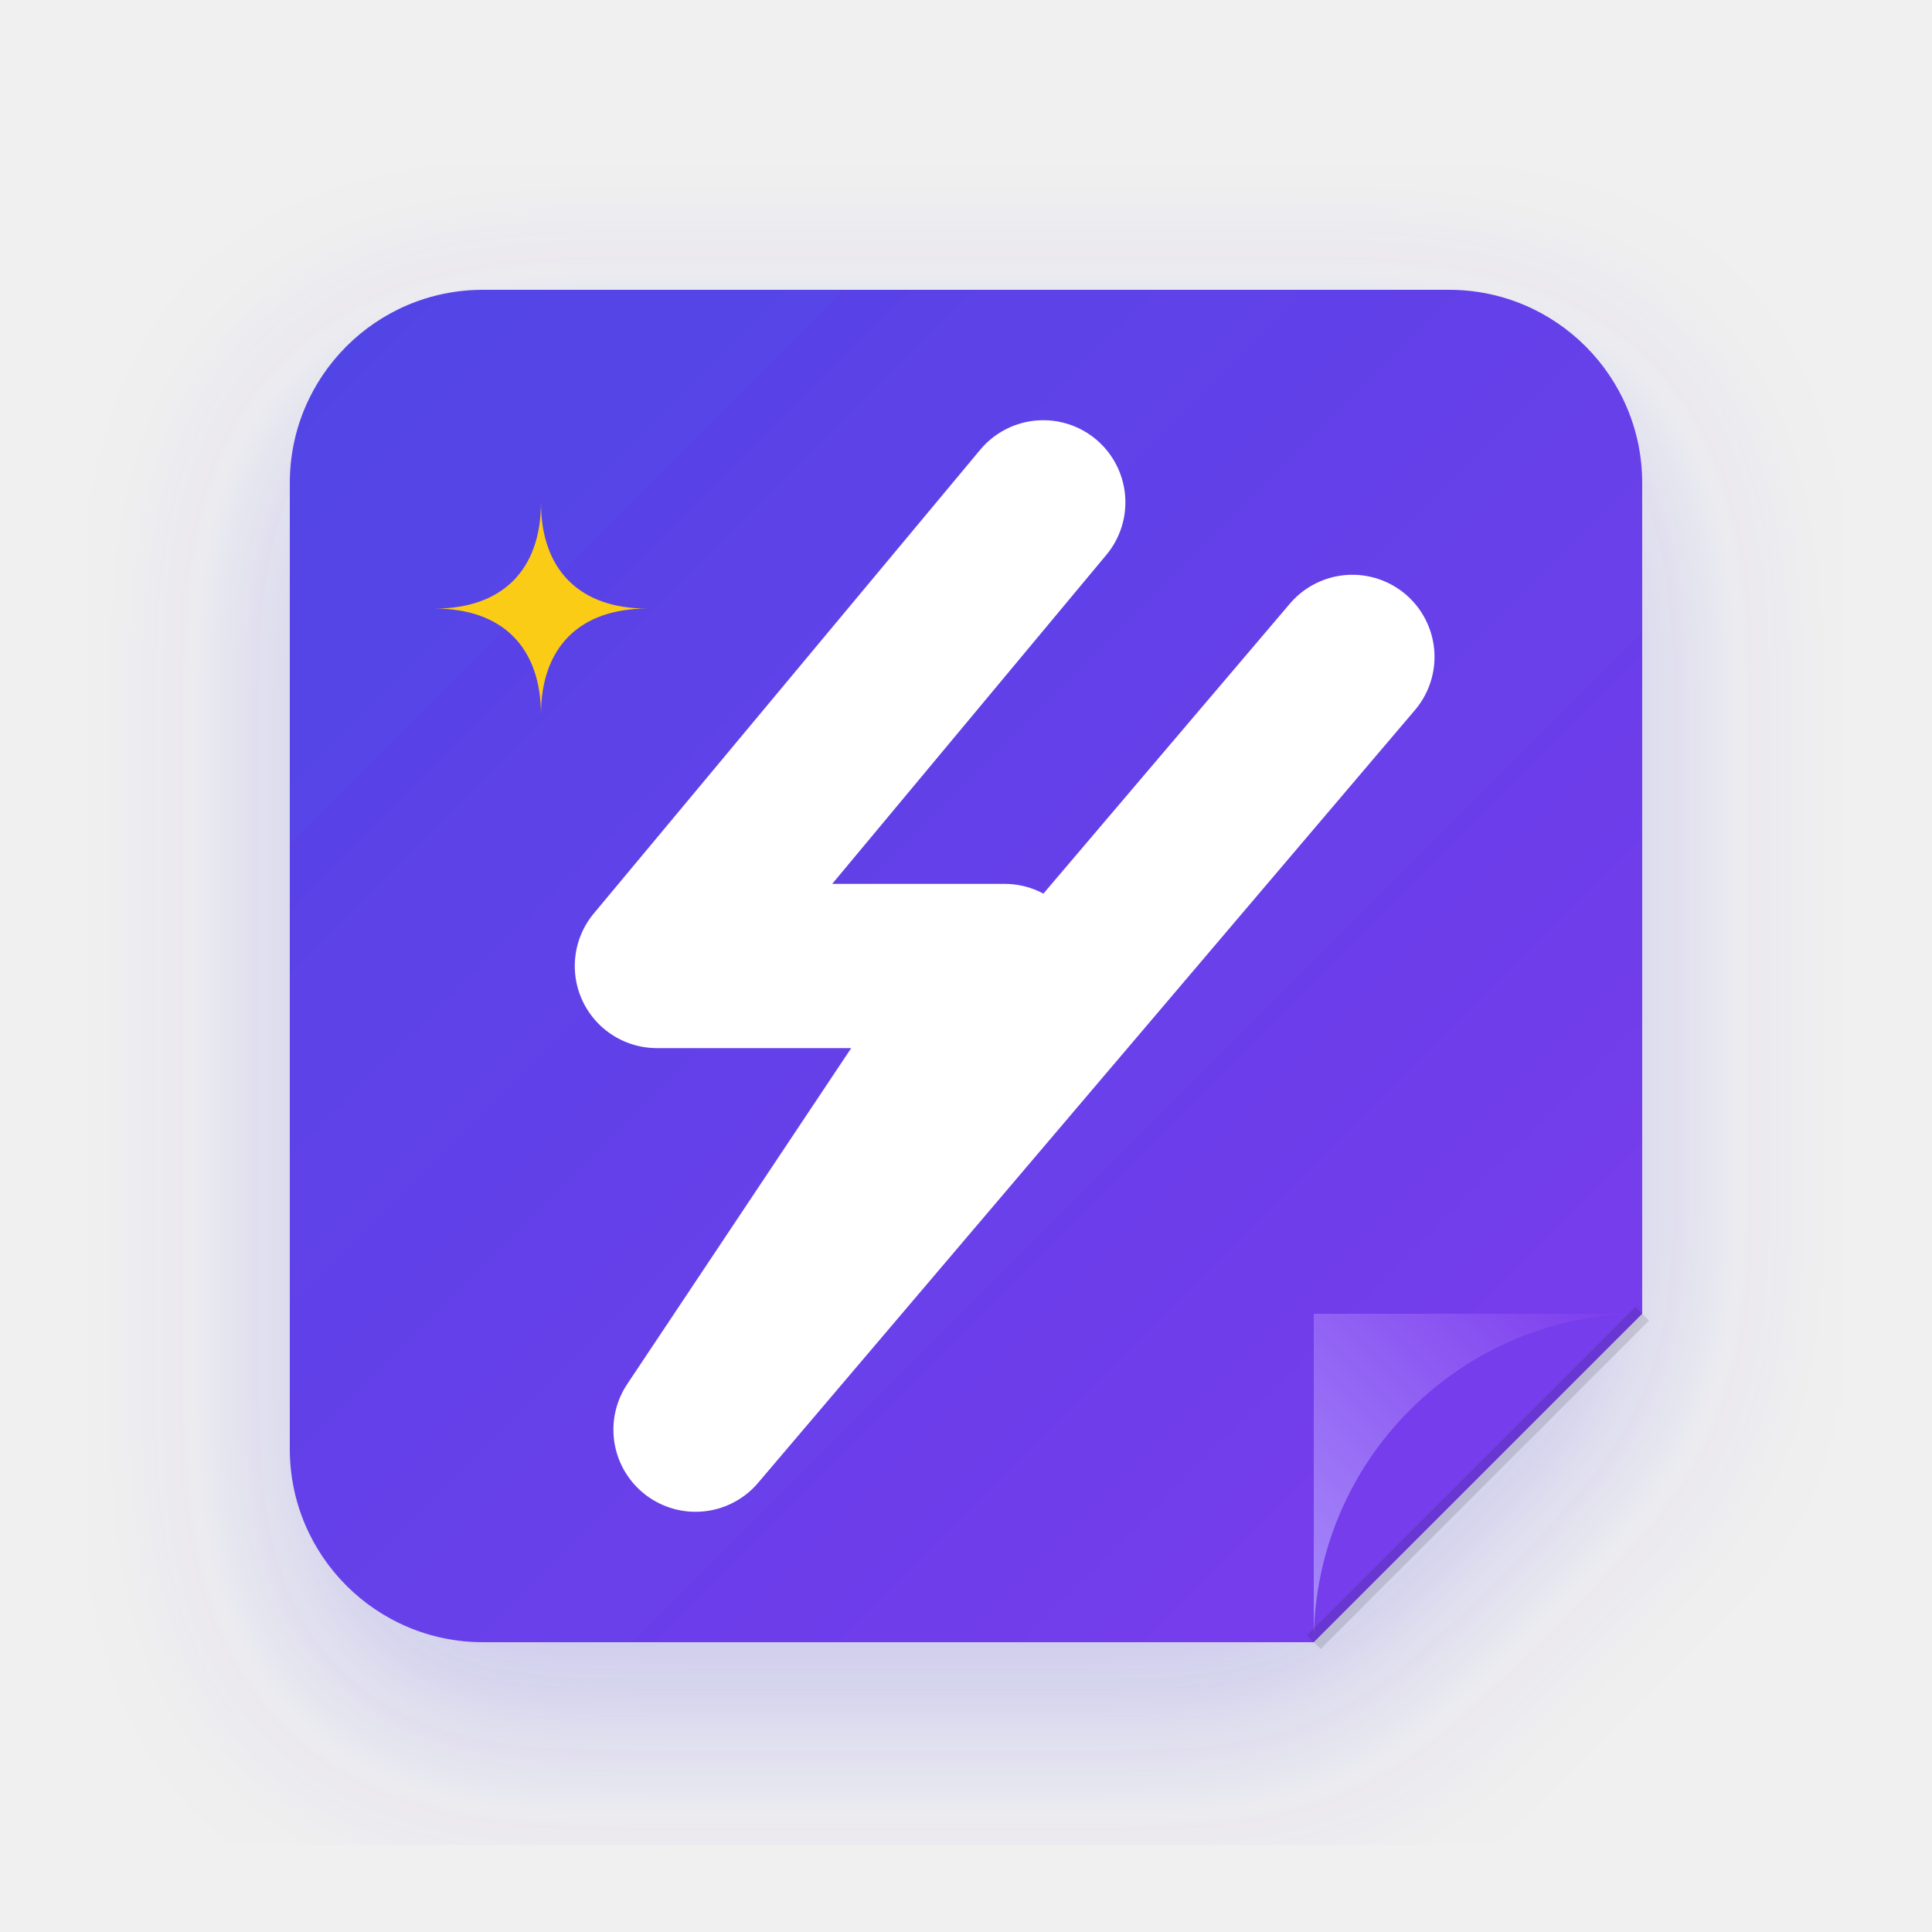
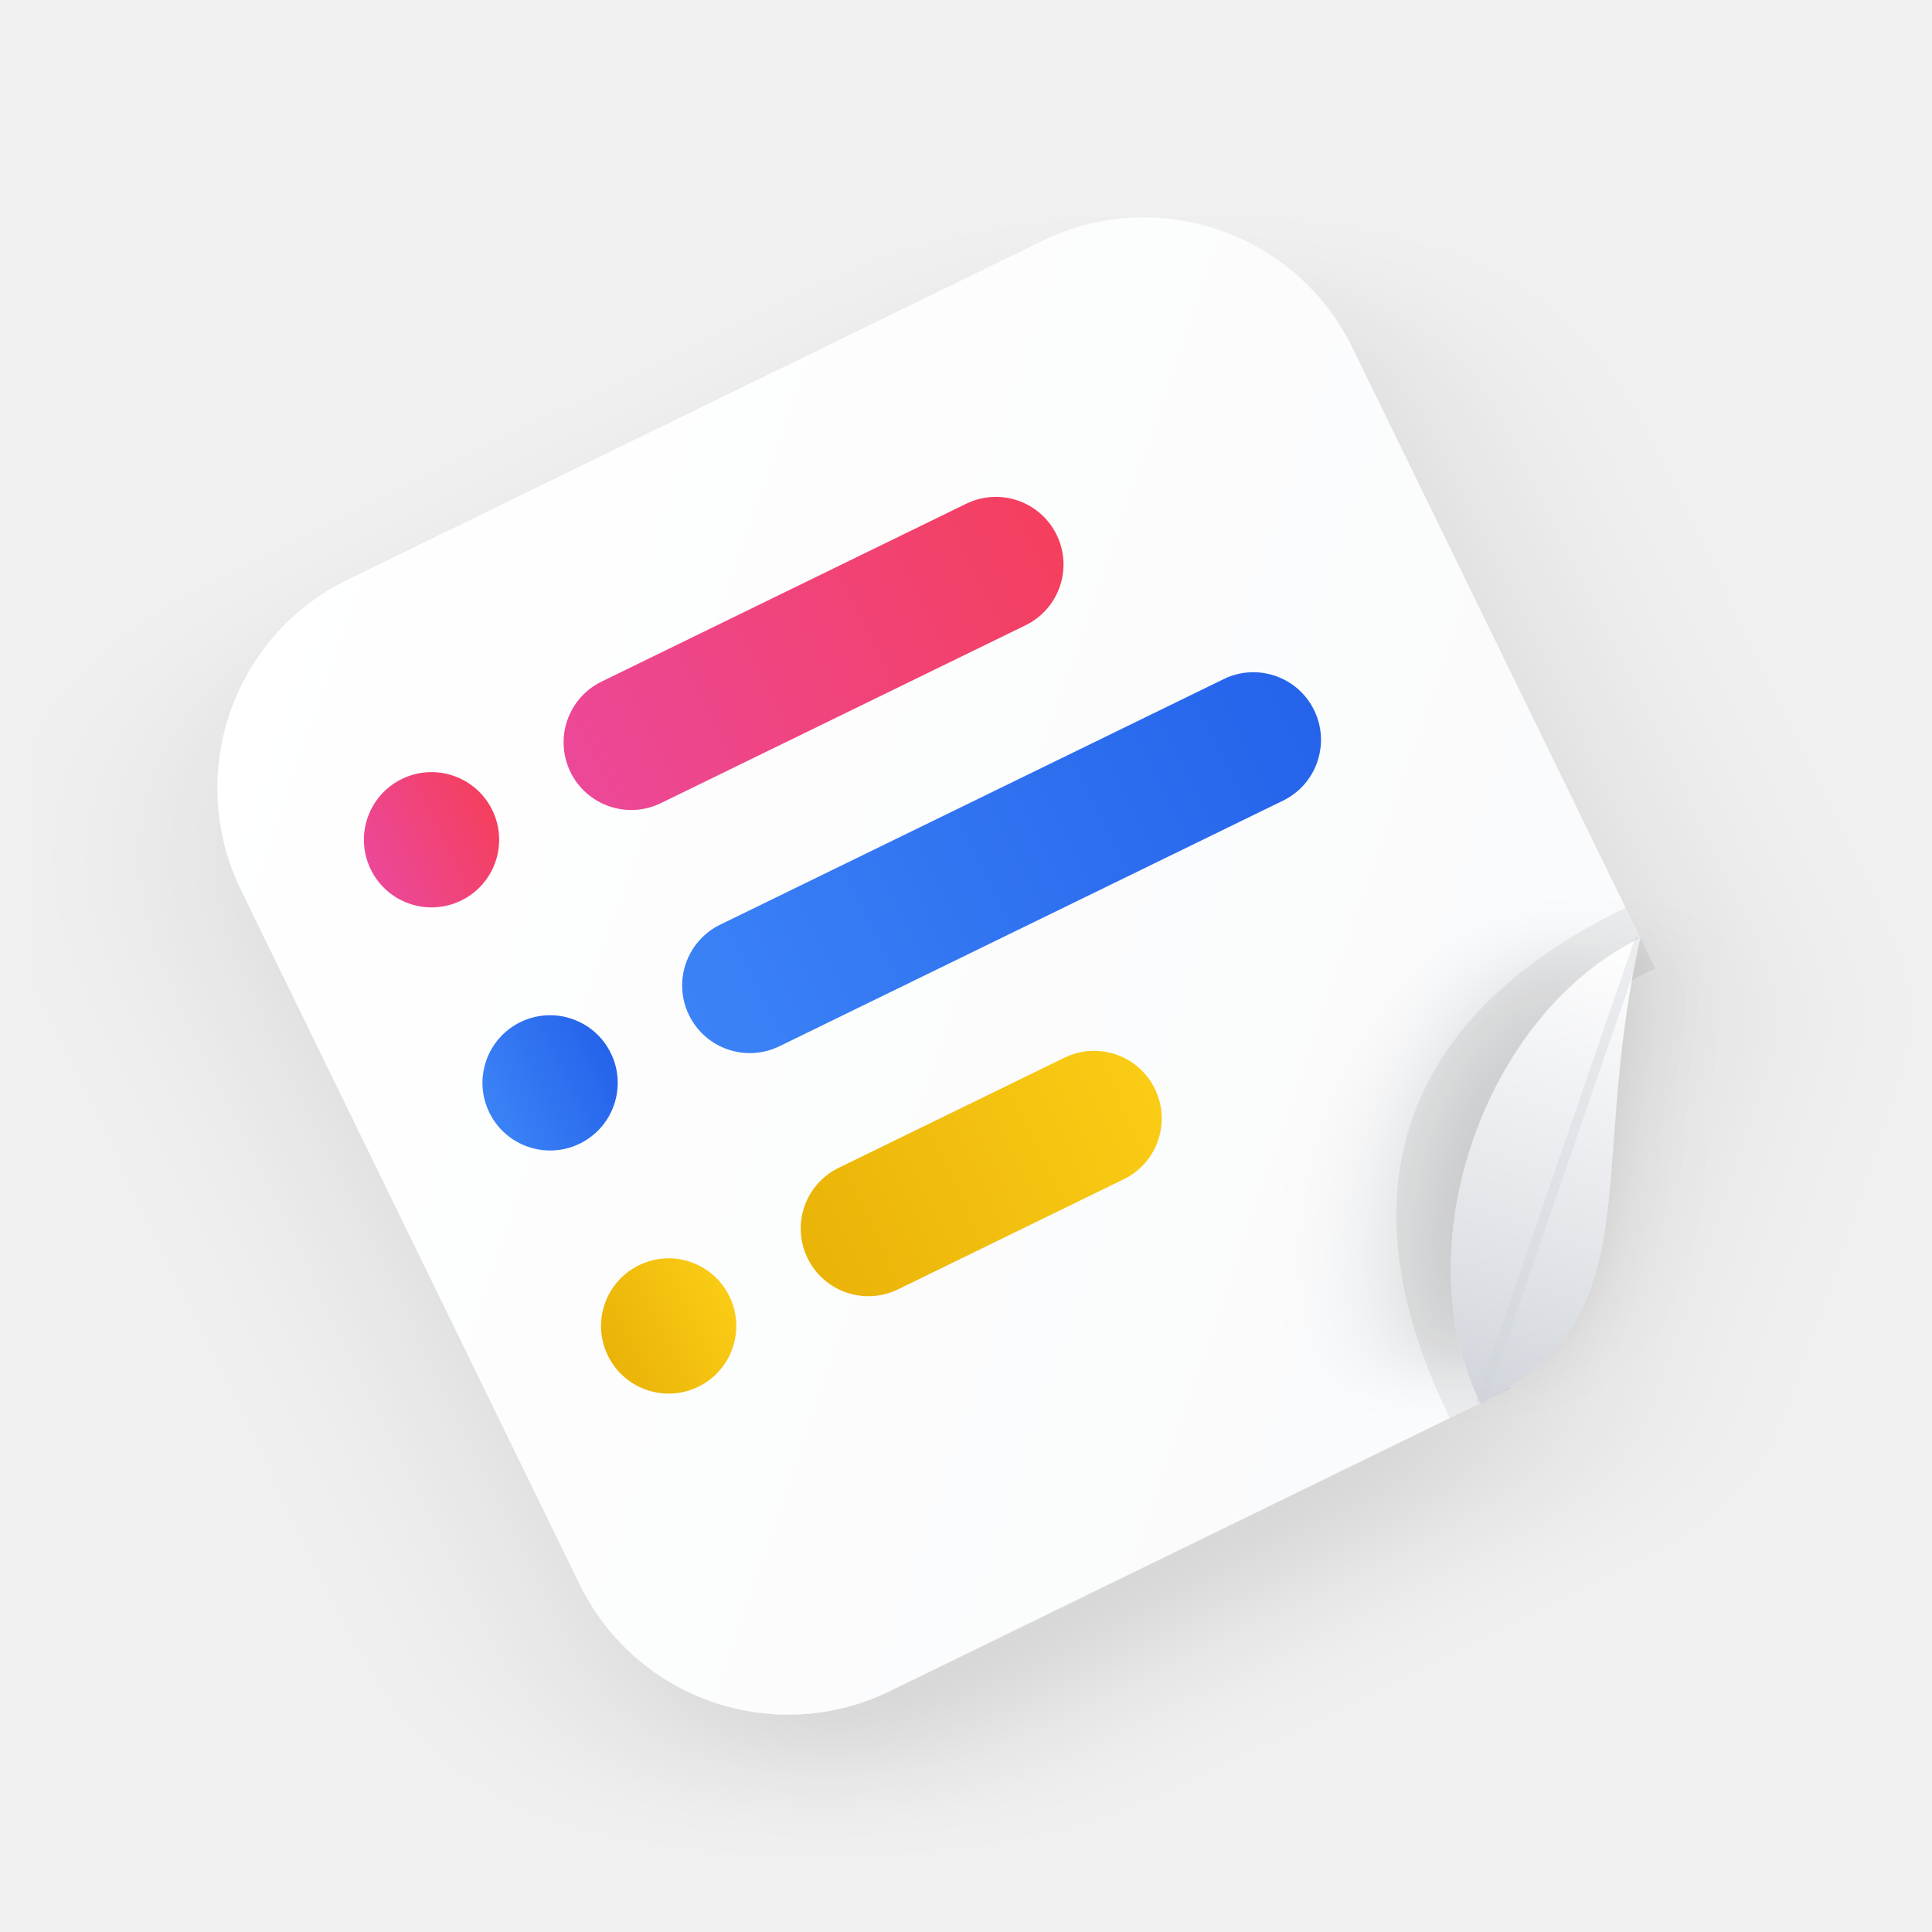
<svg xmlns="http://www.w3.org/2000/svg" viewBox="0 0 100 100" fill="none">
  <defs>
-     <linearGradient id="note-bg" x1="0%" y1="0%" x2="100%" y2="100%">
-       <stop offset="0%" stop-color="#4F46E5" />
-       <stop offset="100%" stop-color="#7C3AED" />
+     <linearGradient id="paper-bg" x1="0%" y1="0%" x2="100%" y2="100%">
+       <stop offset="0%" stop-color="#FFFFFF" />
+       <stop offset="100%" stop-color="#F9FAFB" />
    </linearGradient>
-     <linearGradient id="fold-bg" x1="0%" y1="100%" x2="100%" y2="0%">
-       <stop offset="0%" stop-color="#A78BFA" />
-       <stop offset="100%" stop-color="#7C3AED" />
+     <linearGradient id="curl-bg" x1="0%" y1="100%" x2="100%" y2="0%">
+       <stop offset="0%" stop-color="#D1D5DB" />
+       <stop offset="40%" stop-color="#E5E7EB" />
+       <stop offset="100%" stop-color="#FFFFFF" />
    </linearGradient>
-     <filter id="logo-shadow" x="-15%" y="-15%" width="130%" height="130%">
-       <feDropShadow dx="0" dy="4" stdDeviation="5" flood-color="#4F46E5" flood-opacity="0.25" />
+     <linearGradient id="pill-pink" x1="0%" y1="0%" x2="100%" y2="0%">
+       <stop offset="0%" stop-color="#EC4899" />
+       <stop offset="100%" stop-color="#F43F5E" />
+     </linearGradient>
+     <linearGradient id="pill-blue" x1="0%" y1="0%" x2="100%" y2="0%">
+       <stop offset="0%" stop-color="#3B82F6" />
+       <stop offset="100%" stop-color="#2563EB" />
+     </linearGradient>
+     <linearGradient id="pill-yellow" x1="0%" y1="0%" x2="100%" y2="0%">
+       <stop offset="0%" stop-color="#EAB308" />
+       <stop offset="100%" stop-color="#FACC15" />
+     </linearGradient>
+     <filter id="paper-shadow" x="-20%" y="-20%" width="145%" height="145%">
+       <feDropShadow dx="0" dy="4" stdDeviation="5" flood-color="#000000" flood-opacity="0.12" />
+     </filter>
+     <filter id="curl-shadow" x="-30%" y="-30%" width="160%" height="160%">
+       <feDropShadow dx="-1.5" dy="-1.5" stdDeviation="2.5" flood-color="#000000" flood-opacity="0.18" />
    </filter>
  </defs>
-   <path d="M15 25 C15 19.477 19.477 15 25 15 H75 C80.523 15 85 19.477 85 25 V68 L68 85 H25 C19.477 85 15 80.523 15 75 Z" fill="url(#note-bg)" filter="url(#logo-shadow)" />
-   <path d="M68 85 C68 75.611 75.611 68 85 68 H68 V85 Z" fill="url(#fold-bg)" />
-   <path d="M68 85 L85 68" stroke="#000000" stroke-opacity="0.12" stroke-width="1" />
-   <path d="M54 26 L34 50 H52 L36 74 L70 34" stroke="#FFFFFF" stroke-width="8.5" stroke-linecap="round" stroke-linejoin="round" />
-   <path d="M28 26 C28 29.5 26 31.5 22.5 31.5 C26 31.5 28 33.5 28 37 C28 33.5 30 31.5 33.5 31.5 C30 31.5 28 29.5 28 26 Z" fill="#FACC15" />
+   <g transform="rotate(-26, 50, 50)">
+     
+     {/* 1. 便签纸主体（带切角） */}
+     <path d="M18 30 C18 23.373 23.373 18 30 18 H70 C76.627 18 82 23.373 82 30 V64 L64 82 H30 C23.373 82 18 76.627 18 70 Z" fill="url(#paper-bg)" filter="url(#paper-shadow)" />
+ 
+     {/* 2. 便签纸上的三行小胶囊（红、蓝、黄三色，圆点勾选框+长短胶囊条，极致物化待办） */}
+     {/* 第一行：洋红胶囊 */}
+     <circle cx="28" cy="32" r="3.5" fill="url(#pill-pink)" />
+     <rect x="36" y="28.5" width="28" height="7" rx="3.5" fill="url(#pill-pink)" />
+ 
+     {/* 第二行：极客蓝胶囊 */}
+     <circle cx="28" cy="46" r="3.5" fill="url(#pill-blue)" />
+     <rect x="36" y="42.5" width="36" height="7" rx="3.5" fill="url(#pill-blue)" />
+ 
+     {/* 第三行：明黄胶囊 */}
+     <circle cx="28" cy="60" r="3.5" fill="url(#pill-yellow)" />
+     <rect x="36" y="56.5" width="20" height="7" rx="3.5" fill="url(#pill-yellow)" />
+ 
+     {/* 3. 掀起一角的微弱边界阴影（渲染在卷角下方） */}
+     <path d="M64 82 C64 70 70 64 82 64" stroke="#000000" stroke-opacity="0.06" stroke-width="3.5" fill="none" />
+ 
+     {/* 4. 掀起弯折的角本身（立体翻折纸张背面效果） */}
+     <path d="M64 82 C64 73 73 64 82 64 C74 74 74 82 64 82 Z" fill="url(#curl-bg)" filter="url(#curl-shadow)" />
+     <path d="M64 82 L82 64" stroke="#D1D5DB" stroke-opacity="0.4" stroke-width="0.5" />
+   </g>
</svg>
